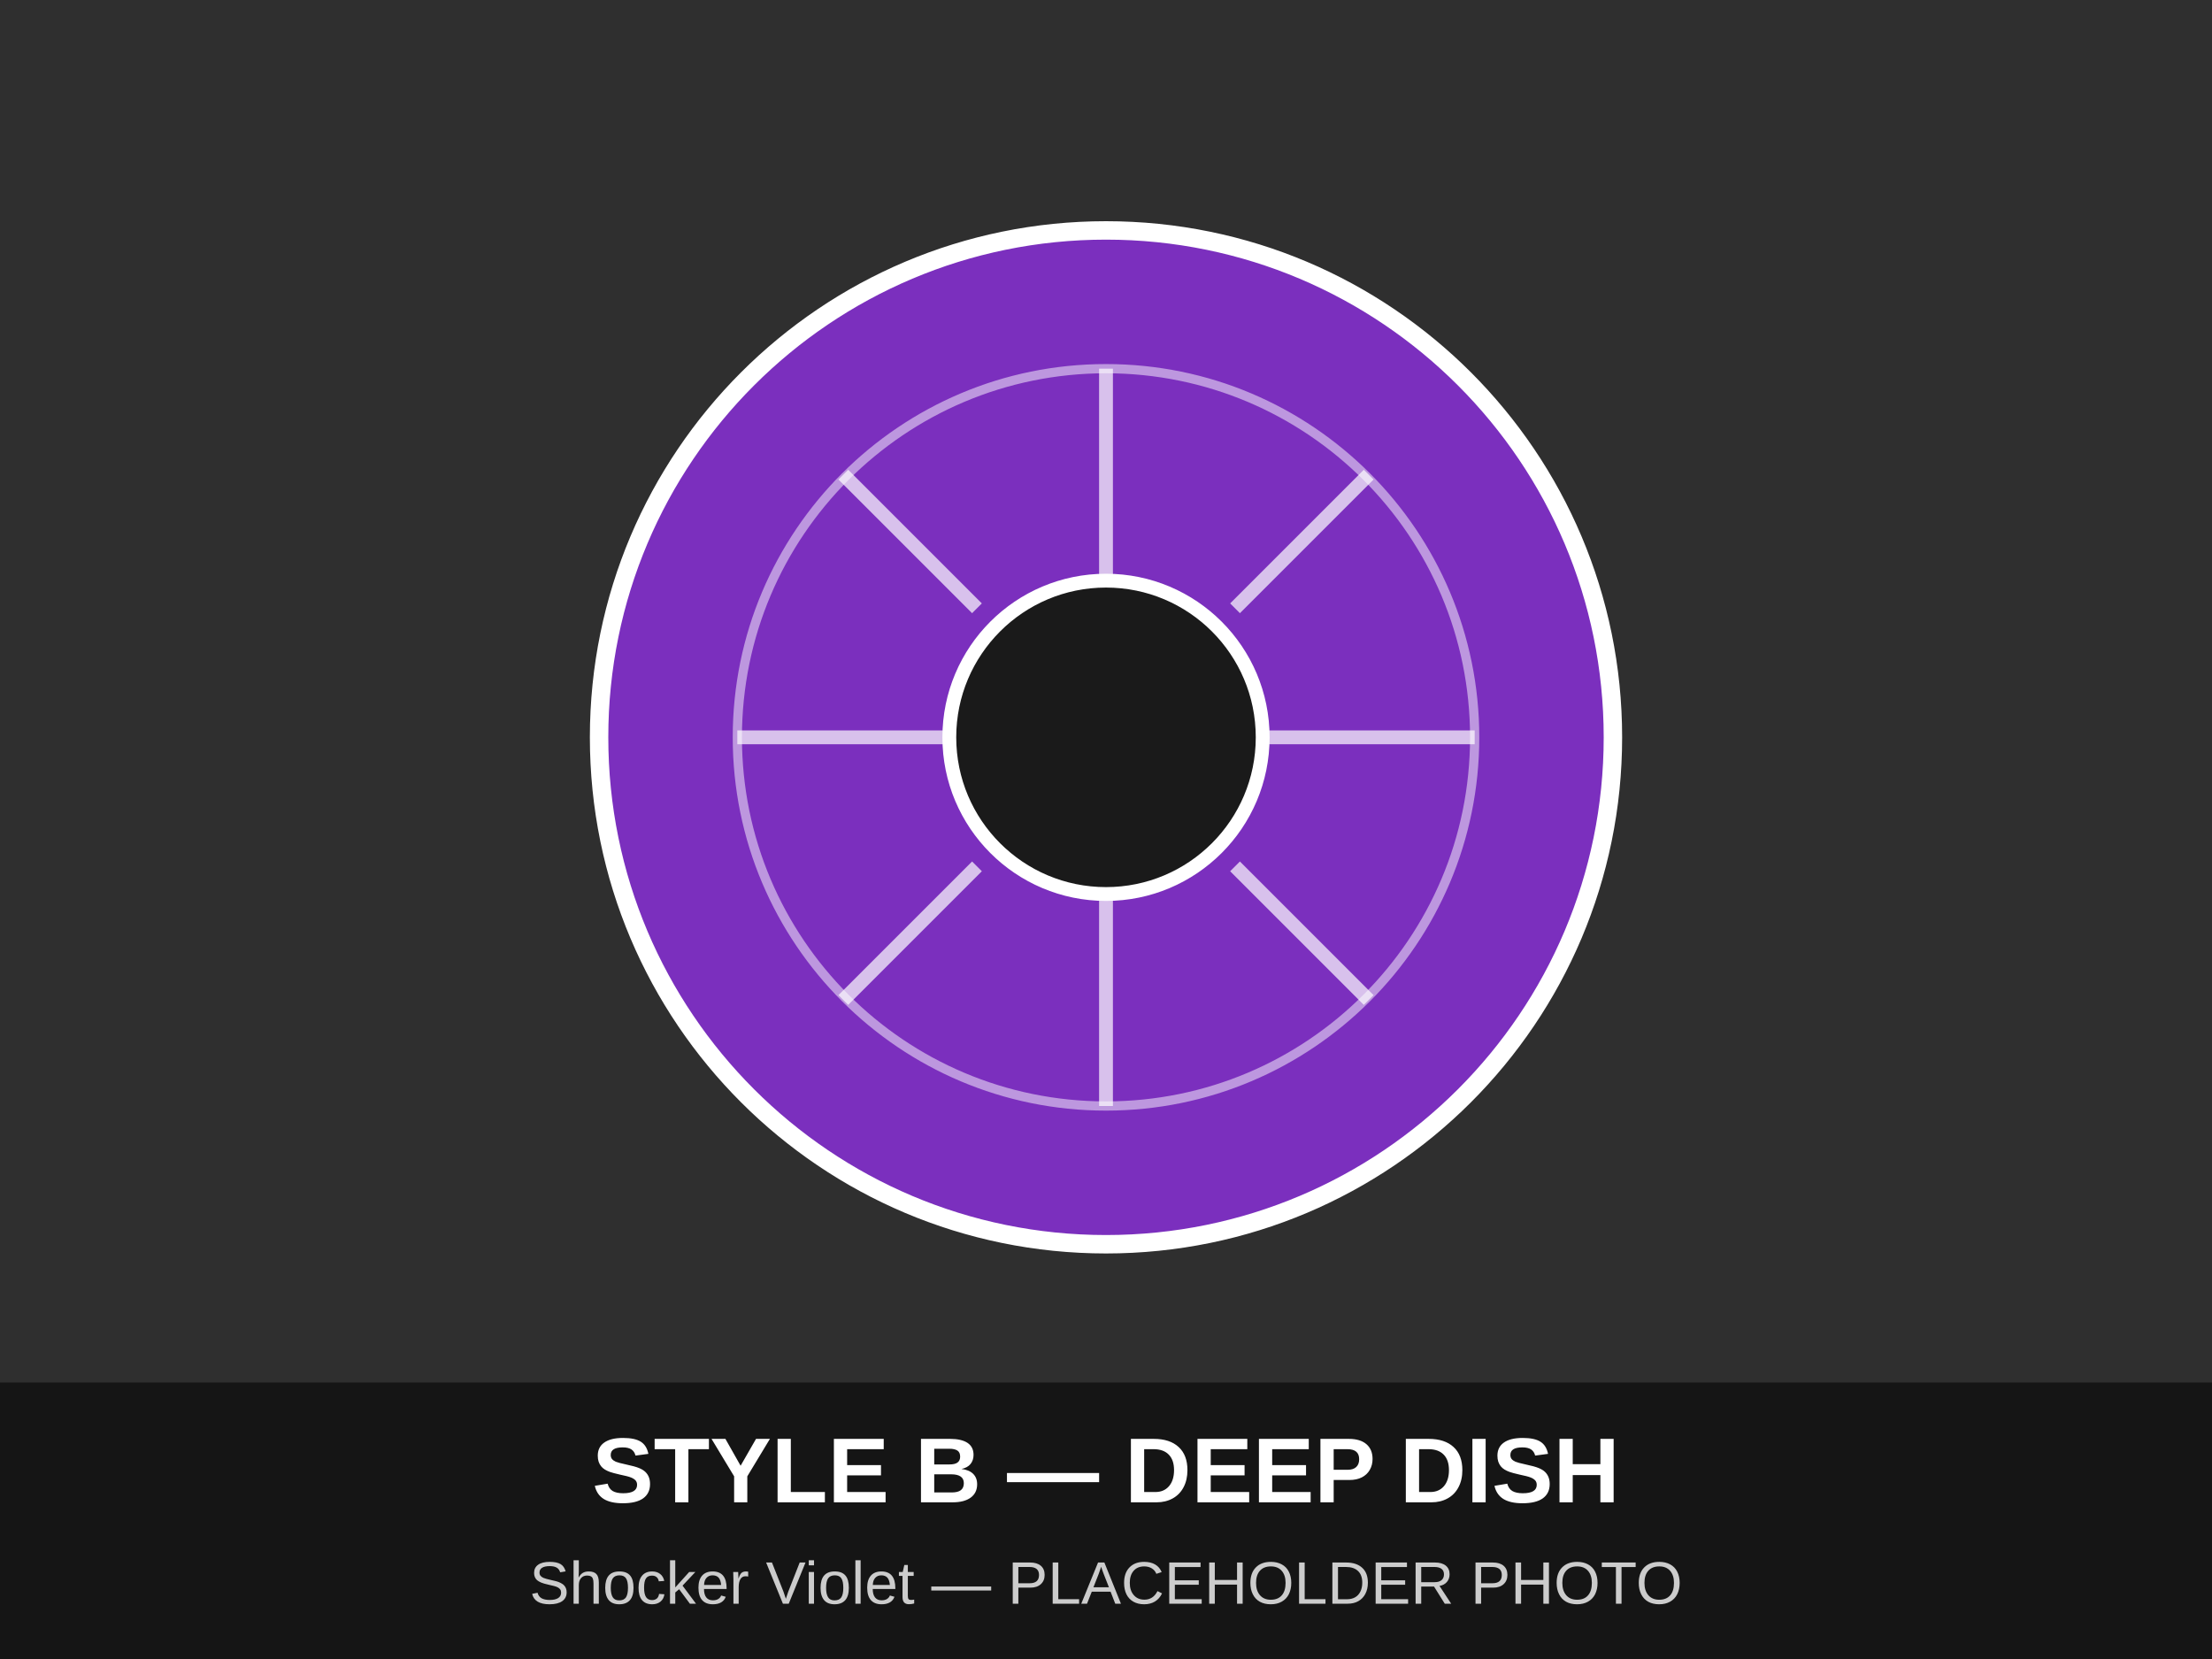
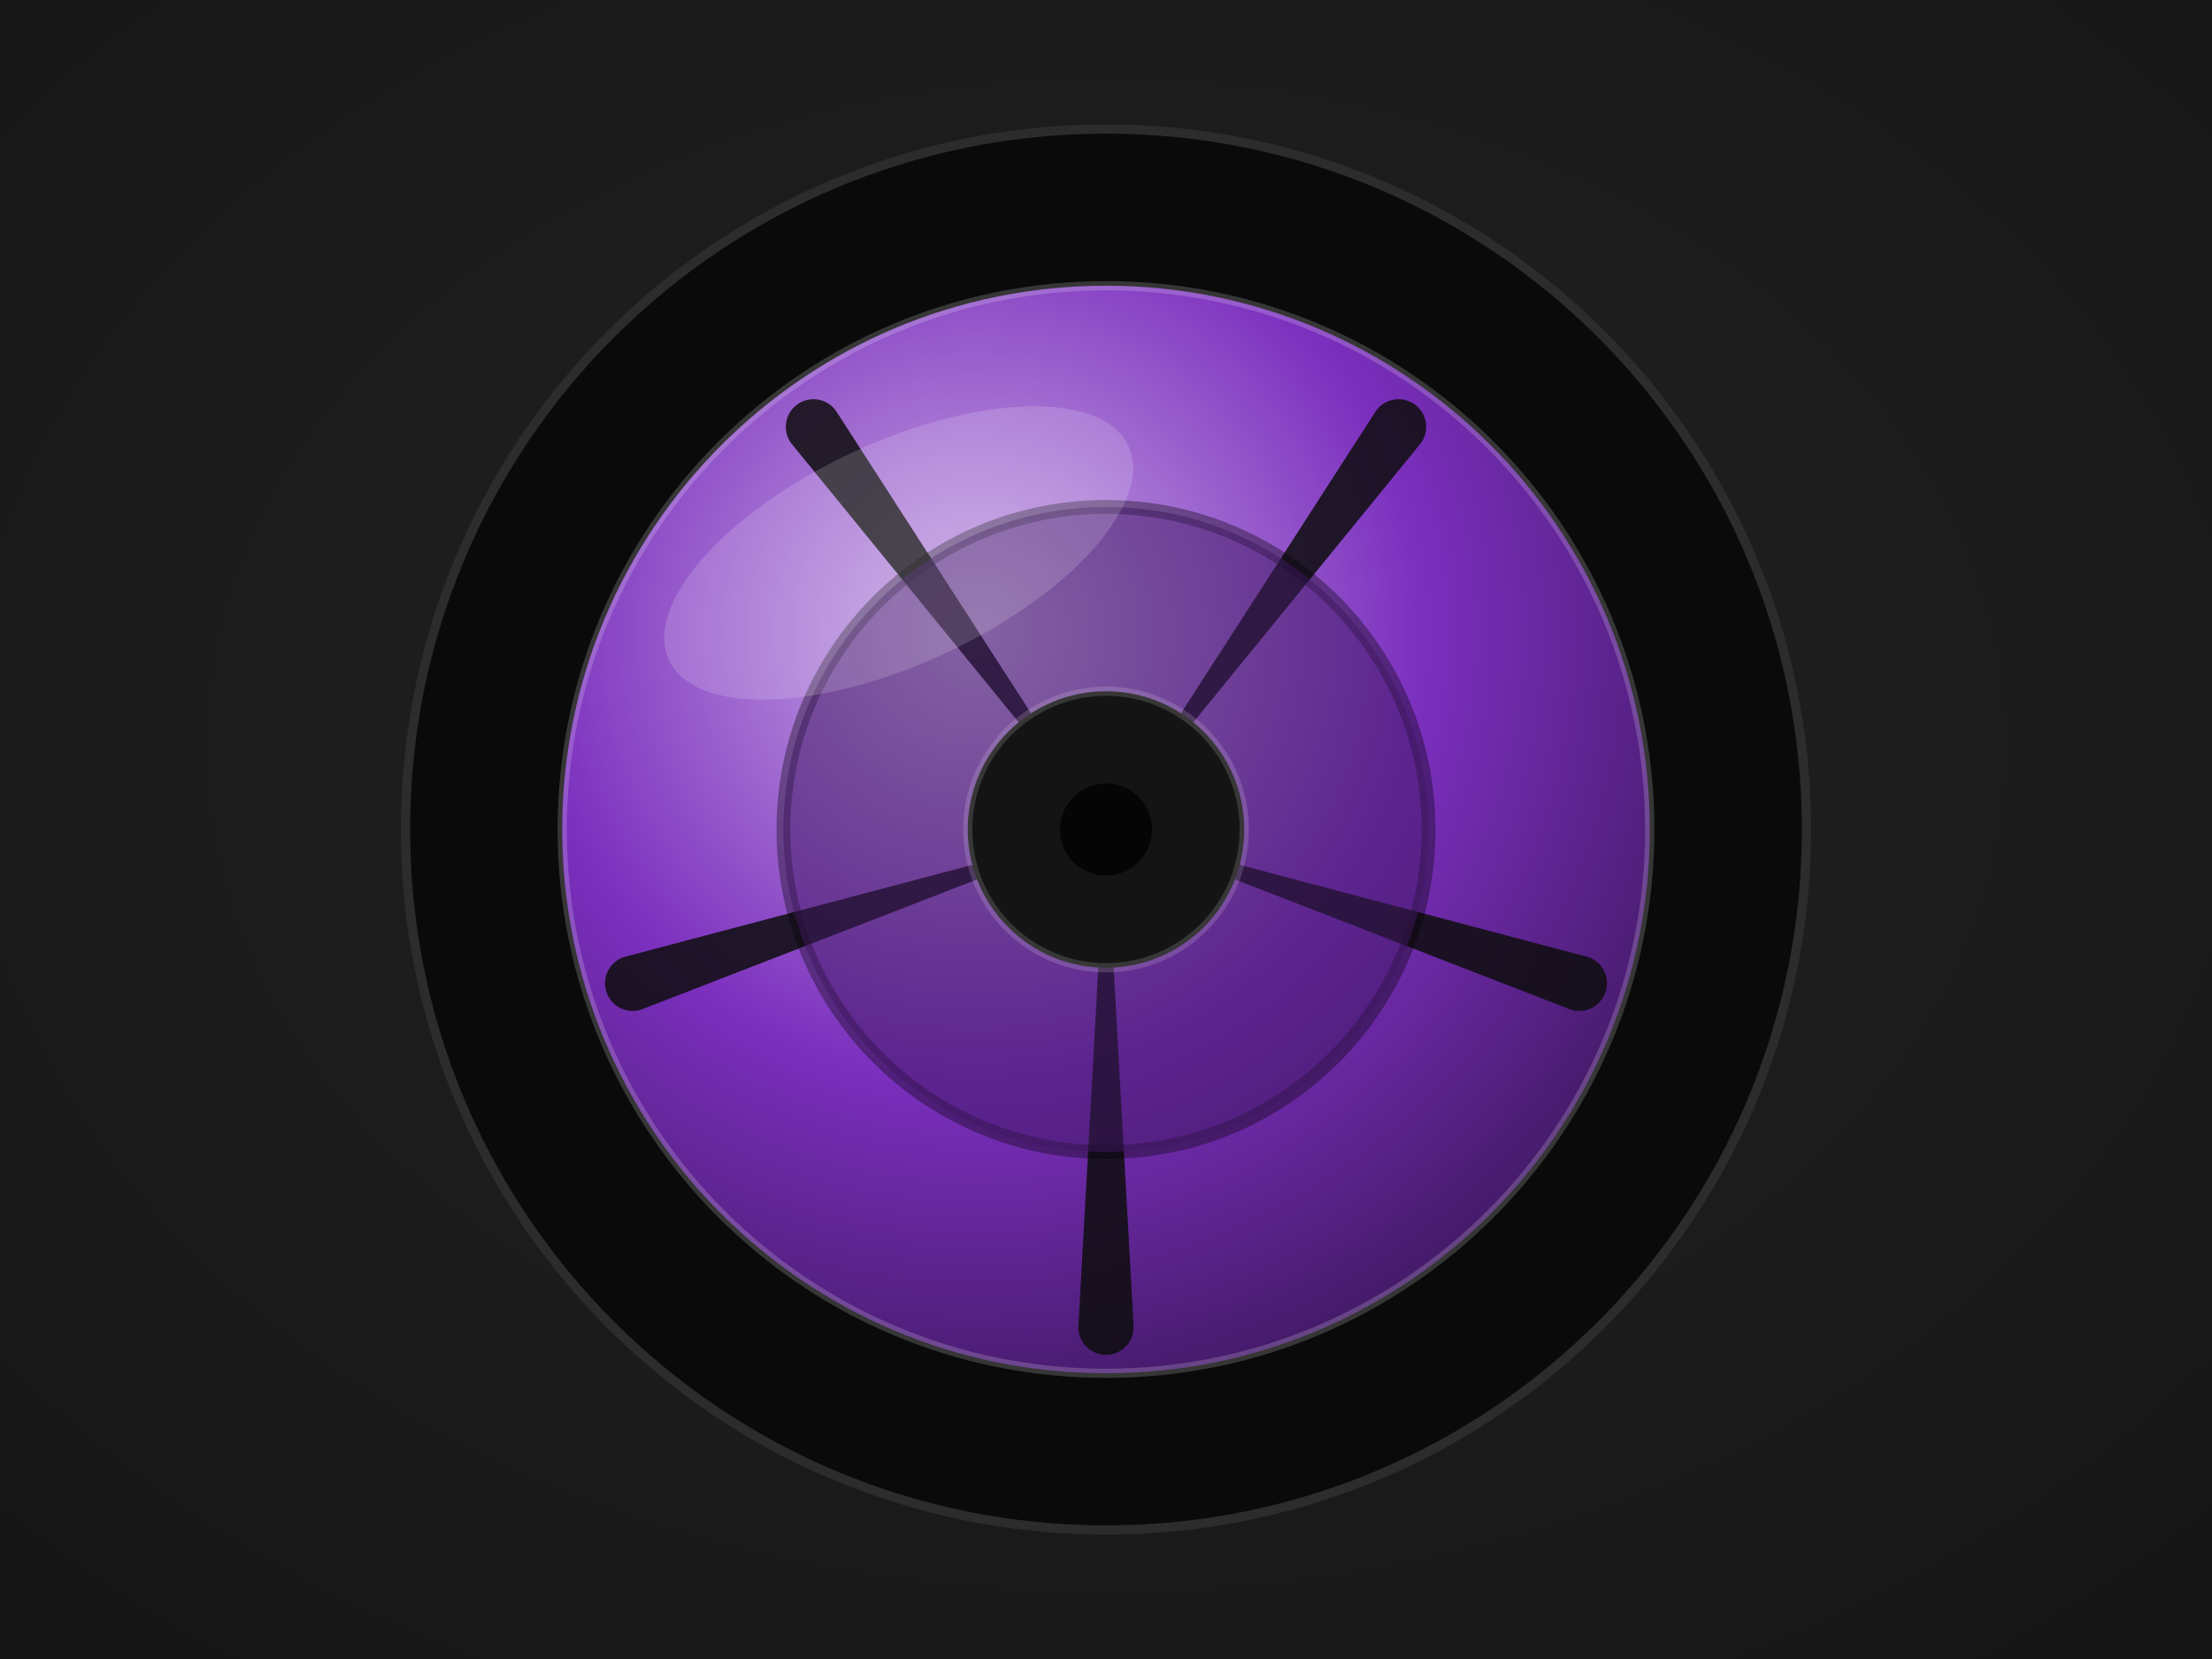
- <svg xmlns="http://www.w3.org/2000/svg" viewBox="0 0 480 360" width="480" height="360" role="img" aria-label="STYLE B — DEEP DISH Shocker Violet placeholder photo">
-   <rect width="480" height="360" fill="#2f2f2f" />
-   <circle cx="240" cy="160" r="110" fill="#7B2FBE" stroke="#ffffff" stroke-width="4" />
-   <circle cx="240" cy="160" r="80" fill="none" stroke="#ffffff" stroke-width="2" opacity="0.5" />
-   <circle cx="240" cy="160" r="34" fill="#1a1a1a" stroke="#ffffff" stroke-width="3" />
-   <g stroke="#ffffff" stroke-width="3" opacity="0.7">
-     <line x1="240" y1="80" x2="240" y2="126" />
-     <line x1="240" y1="240" x2="240" y2="194" />
-     <line x1="160" y1="160" x2="206" y2="160" />
-     <line x1="320" y1="160" x2="274" y2="160" />
-     <line x1="183" y1="103" x2="212" y2="132" />
-     <line x1="297" y1="217" x2="268" y2="188" />
-     <line x1="297" y1="103" x2="268" y2="132" />
-     <line x1="183" y1="217" x2="212" y2="188" />
-   </g>
-   <rect x="0" y="300" width="480" height="60" fill="#000000" opacity="0.55" />
-   <text x="240" y="326" text-anchor="middle" font-family="Arial, Helvetica, sans-serif" font-size="20" font-weight="bold" fill="#ffffff">STYLE B — DEEP DISH</text>
-   <text x="240" y="348" text-anchor="middle" font-family="Arial, Helvetica, sans-serif" font-size="13" fill="#cccccc">Shocker Violet — PLACEHOLDER PHOTO</text>
+ <svg xmlns="http://www.w3.org/2000/svg" viewBox="0 0 480 360" width="480" height="360" role="img" aria-label="Style B coated in Shocker Violet">
+   <defs>
+     <radialGradient id="grad_Style_B_coated_in_Shocker_Violet" cx="38%" cy="32%" r="75%">
+       <stop offset="0%" stop-color="#caace5" />
+       <stop offset="55%" stop-color="#7B2FBE" />
+       <stop offset="100%" stop-color="#3e185f" />
+     </radialGradient>
+     <radialGradient id="bg_glow" cx="50%" cy="45%" r="70%">
+       <stop offset="0%" stop-color="#232323" />
+       <stop offset="100%" stop-color="#161616" />
+     </radialGradient>
+   </defs>
+   <rect width="480" height="360" fill="url(#bg_glow)" />
+   <circle cx="240" cy="180" r="152" fill="#0a0a0a" />
+   <circle cx="240" cy="180" r="152" fill="none" stroke="#2c2c2c" stroke-width="2" />
+   <circle cx="240" cy="180" r="118" fill="url(#grad_Style_B_coated_in_Shocker_Violet)" stroke="rgba(255,255,255,0.18)" stroke-width="2" />
+   <path d="M240,180 L246,72 A6,6 0 0 0 234,72 Z" fill="#0d0d0d" opacity="0.85" transform="rotate(36 240 180)" />
+   <path d="M240,180 L246,72 A6,6 0 0 0 234,72 Z" fill="#0d0d0d" opacity="0.85" transform="rotate(108 240 180)" />
+   <path d="M240,180 L246,72 A6,6 0 0 0 234,72 Z" fill="#0d0d0d" opacity="0.85" transform="rotate(180 240 180)" />
+   <path d="M240,180 L246,72 A6,6 0 0 0 234,72 Z" fill="#0d0d0d" opacity="0.85" transform="rotate(252 240 180)" />
+   <path d="M240,180 L246,72 A6,6 0 0 0 234,72 Z" fill="#0d0d0d" opacity="0.85" transform="rotate(324 240 180)" />
+   <circle cx="240" cy="180" r="70" fill="none" stroke="rgba(0,0,0,0.35)" stroke-width="3" />
+   <circle cx="240" cy="180" r="70" fill="#3e185f" opacity="0.5" />
+   <circle cx="240" cy="180" r="30" fill="#141414" stroke="rgba(255,255,255,0.15)" stroke-width="2" />
+   <circle cx="240" cy="180" r="10" fill="#050505" />
+   <ellipse cx="195" cy="120" rx="55" ry="24" fill="#ffffff" opacity="0.16" transform="rotate(-25 195 120)" />
</svg>
